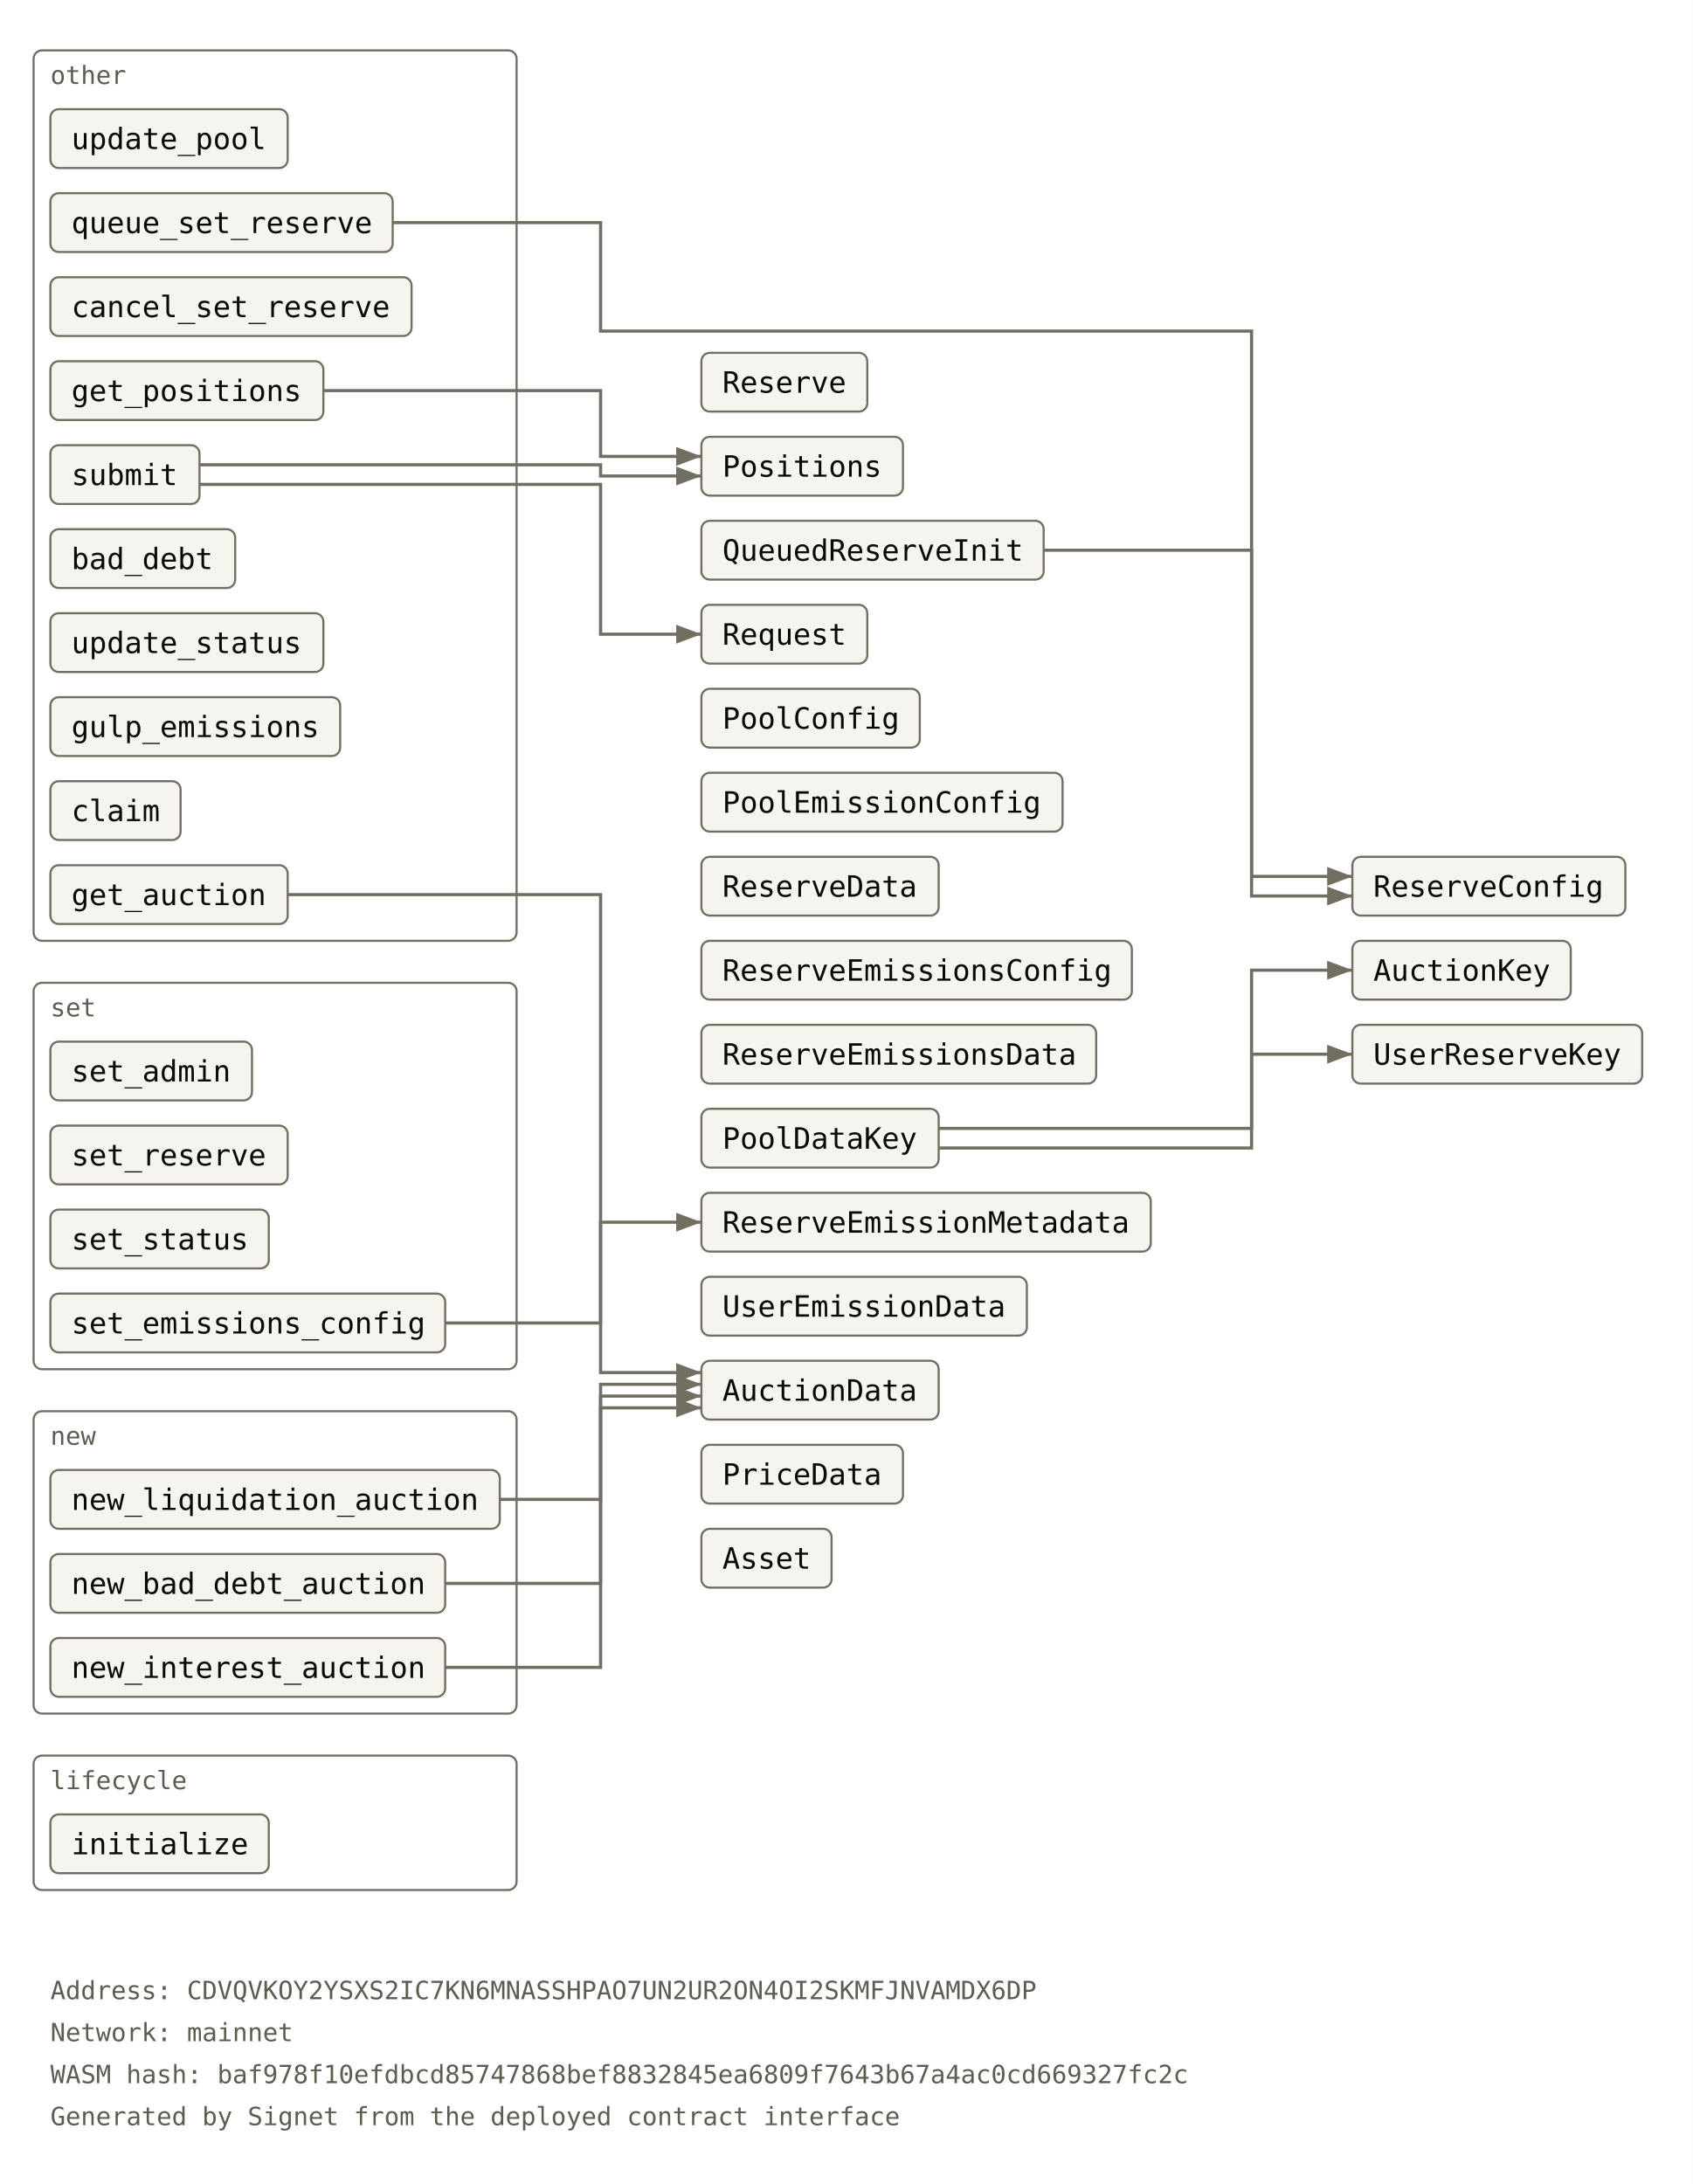
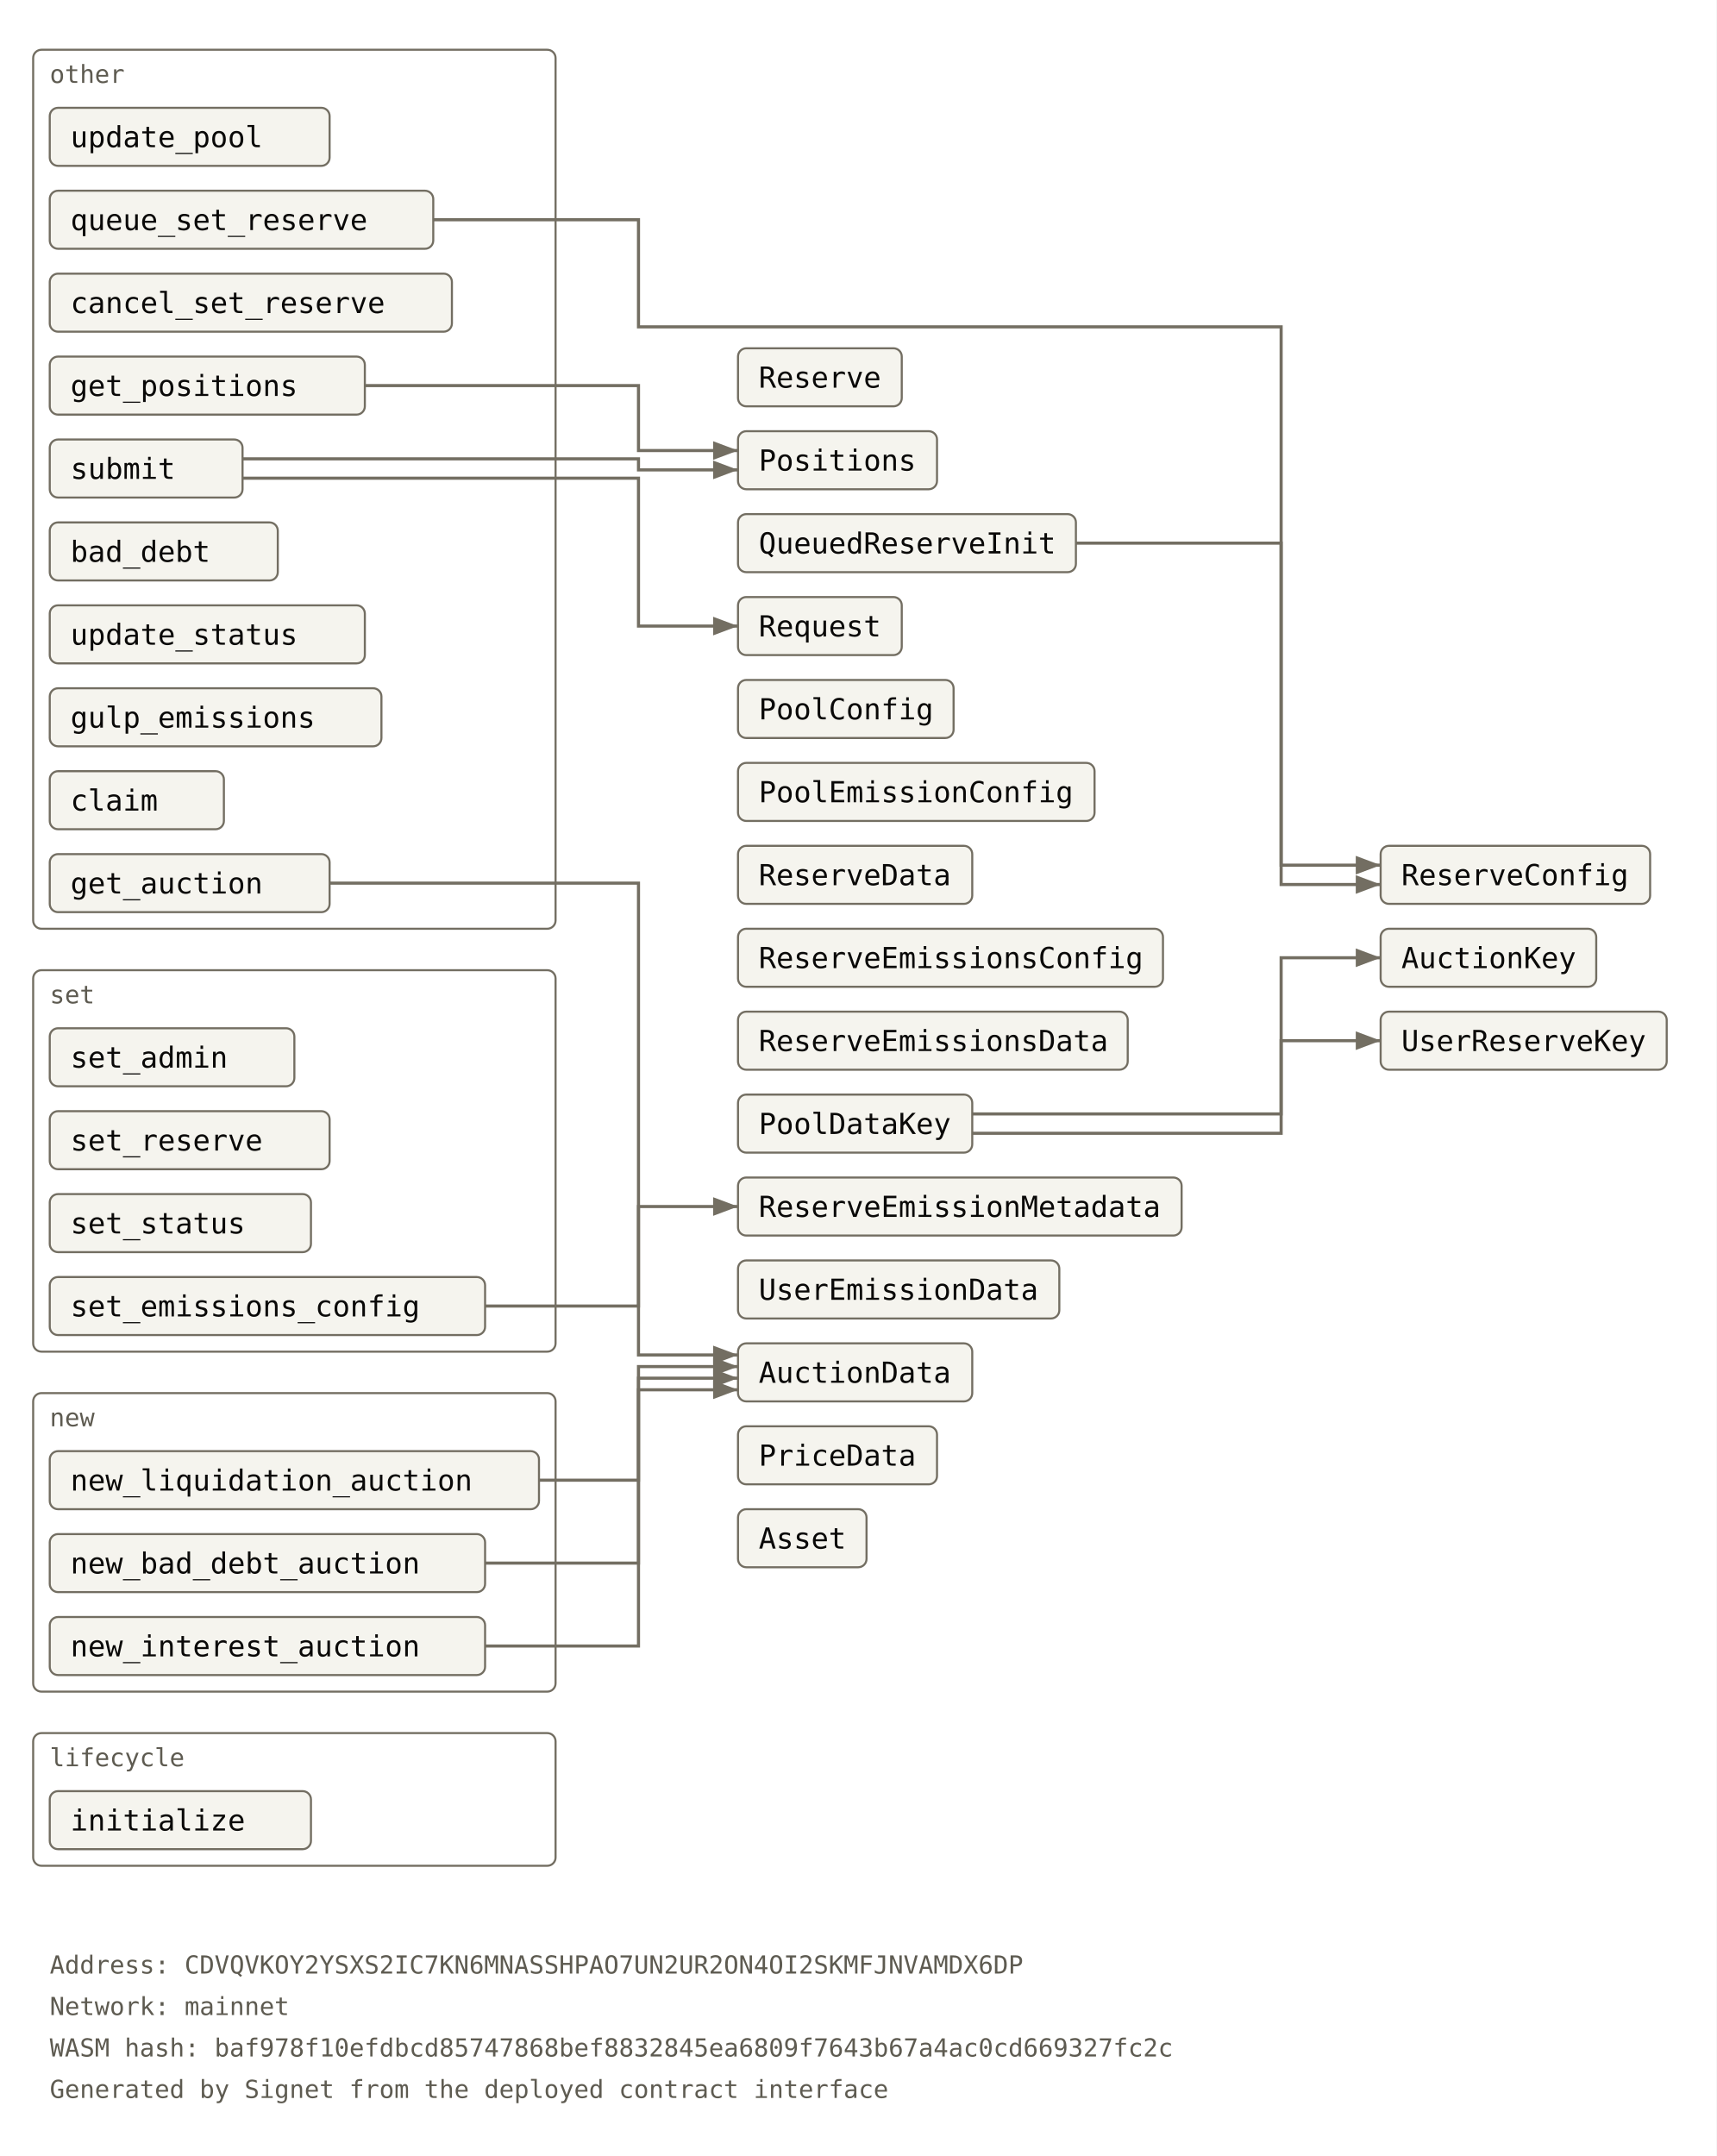
- <svg xmlns="http://www.w3.org/2000/svg" width="806" height="1040" viewBox="0 0 806 1040" role="img" aria-labelledby="export-title export-desc">
+ <svg xmlns="http://www.w3.org/2000/svg" width="828" height="1040" viewBox="0 0 828 1040" role="img" aria-labelledby="export-title export-desc">
  <style>text { font-family: monospace; font-size: 14px; }
.footer, .group-label { font-size: 12px; }
.canvas { fill: #ffffff; }
.node { fill: #f5f4ee; stroke: #736e62; }
.group { fill: none; stroke: #736e62; }
.label { fill: #0a0908; }
.footer, .group-label { fill: #5e5b51; }
.edge { fill: none; stroke: #736e62; stroke-width: 1.5; }
.arrow { fill: #736e62; }
@media (prefers-color-scheme: dark) { .canvas { fill: #0a0908; }
.node { fill: #181614; stroke: #736e62; }
.group { fill: none; stroke: #736e62; }
.label { fill: #f5f4ee; }
.footer, .group-label { fill: #9e9a8f; }
.edge { fill: none; stroke: #736e62; stroke-width: 1.5; }
.arrow { fill: #736e62; } }</style>
-   <rect class="canvas" width="806" height="1040" />
+   <rect class="canvas" width="828" height="1040" />
  <defs>
    <marker id="export-arrow" markerWidth="8" markerHeight="6" refX="8" refY="3" orient="auto">
      <path class="arrow" d="M0,0 L8,3 L0,6 Z" />
    </marker>
  </defs>
-   <rect class="group" x="16" y="24" width="230" height="424" rx="4" />
+   <rect class="group" x="16" y="24" width="252" height="424" rx="4" />
  <text class="group-label" x="24" y="40">other</text>
-   <rect class="group" x="16" y="468" width="230" height="184" rx="4" />
+   <rect class="group" x="16" y="468" width="252" height="184" rx="4" />
  <text class="group-label" x="24" y="484">set</text>
-   <rect class="group" x="16" y="672" width="230" height="144" rx="4" />
+   <rect class="group" x="16" y="672" width="252" height="144" rx="4" />
  <text class="group-label" x="24" y="688">new</text>
-   <rect class="group" x="16" y="836" width="230" height="64" rx="4" />
+   <rect class="group" x="16" y="836" width="252" height="64" rx="4" />
  <text class="group-label" x="24" y="852">lifecycle</text>
-   <polyline class="edge" points="187,106 286,106 286,157.667 596,157.667 596,417.333 644,417.333" marker-end="url(#export-arrow)" />
-   <polyline class="edge" points="154,186 286,186 286,217.333 334,217.333" marker-end="url(#export-arrow)" />
-   <polyline class="edge" points="95,230.667 286,230.667 286,302 334,302" marker-end="url(#export-arrow)" />
-   <polyline class="edge" points="95,221.333 286,221.333 286,226.667 334,226.667" marker-end="url(#export-arrow)" />
-   <polyline class="edge" points="212,630 286,630 286,582 334,582" marker-end="url(#export-arrow)" />
-   <polyline class="edge" points="238,714 286,714 286,659.2 334,659.2" marker-end="url(#export-arrow)" />
-   <polyline class="edge" points="137,426 286,426 286,653.6 334,653.6" marker-end="url(#export-arrow)" />
-   <polyline class="edge" points="212,754 286,754 286,664.8 334,664.8" marker-end="url(#export-arrow)" />
-   <polyline class="edge" points="212,794 286,794 286,670.4 334,670.4" marker-end="url(#export-arrow)" />
-   <polyline class="edge" points="497,262 596,262 596,426.667 644,426.667" marker-end="url(#export-arrow)" />
-   <polyline class="edge" points="447,546.667 596,546.667 596,502 644,502" marker-end="url(#export-arrow)" />
-   <polyline class="edge" points="447,537.333 596,537.333 596,462 644,462" marker-end="url(#export-arrow)" />
+   <polyline class="edge" points="209,106 308,106 308,157.667 618,157.667 618,417.333 666,417.333" marker-end="url(#export-arrow)" />
+   <polyline class="edge" points="176,186 308,186 308,217.333 356,217.333" marker-end="url(#export-arrow)" />
+   <polyline class="edge" points="117,230.667 308,230.667 308,302 356,302" marker-end="url(#export-arrow)" />
+   <polyline class="edge" points="117,221.333 308,221.333 308,226.667 356,226.667" marker-end="url(#export-arrow)" />
+   <polyline class="edge" points="234,630 308,630 308,582 356,582" marker-end="url(#export-arrow)" />
+   <polyline class="edge" points="260,714 308,714 308,659.2 356,659.2" marker-end="url(#export-arrow)" />
+   <polyline class="edge" points="159,426 308,426 308,653.6 356,653.6" marker-end="url(#export-arrow)" />
+   <polyline class="edge" points="234,754 308,754 308,664.8 356,664.8" marker-end="url(#export-arrow)" />
+   <polyline class="edge" points="234,794 308,794 308,670.4 356,670.4" marker-end="url(#export-arrow)" />
+   <polyline class="edge" points="519,262 618,262 618,426.667 666,426.667" marker-end="url(#export-arrow)" />
+   <polyline class="edge" points="469,546.667 618,546.667 618,502 666,502" marker-end="url(#export-arrow)" />
+   <polyline class="edge" points="469,537.333 618,537.333 618,462 666,462" marker-end="url(#export-arrow)" />
  <g>
-     <rect class="node" x="24" y="864" width="104" height="28" rx="4" />
+     <rect class="node" x="24" y="864" width="126" height="28" rx="4" />
    <text class="label" x="34" y="883">initialize</text>
  </g>
  <g>
-     <rect class="node" x="24" y="496" width="96" height="28" rx="4" />
+     <rect class="node" x="24" y="496" width="118" height="28" rx="4" />
    <text class="label" x="34" y="515">set_admin</text>
  </g>
  <g>
-     <rect class="node" x="24" y="52" width="113" height="28" rx="4" />
+     <rect class="node" x="24" y="52" width="135" height="28" rx="4" />
    <text class="label" x="34" y="71">update_pool</text>
  </g>
  <g>
-     <rect class="node" x="24" y="92" width="163" height="28" rx="4" />
+     <rect class="node" x="24" y="92" width="185" height="28" rx="4" />
    <text class="label" x="34" y="111">queue_set_reserve</text>
  </g>
  <g>
-     <rect class="node" x="24" y="132" width="172" height="28" rx="4" />
+     <rect class="node" x="24" y="132" width="194" height="28" rx="4" />
    <text class="label" x="34" y="151">cancel_set_reserve</text>
  </g>
  <g>
-     <rect class="node" x="24" y="536" width="113" height="28" rx="4" />
+     <rect class="node" x="24" y="536" width="135" height="28" rx="4" />
    <text class="label" x="34" y="555">set_reserve</text>
  </g>
  <g>
-     <rect class="node" x="24" y="172" width="130" height="28" rx="4" />
+     <rect class="node" x="24" y="172" width="152" height="28" rx="4" />
    <text class="label" x="34" y="191">get_positions</text>
  </g>
  <g>
-     <rect class="node" x="24" y="212" width="71" height="28" rx="4" />
+     <rect class="node" x="24" y="212" width="93" height="28" rx="4" />
    <text class="label" x="34" y="231">submit</text>
  </g>
  <g>
-     <rect class="node" x="24" y="252" width="88" height="28" rx="4" />
+     <rect class="node" x="24" y="252" width="110" height="28" rx="4" />
    <text class="label" x="34" y="271">bad_debt</text>
  </g>
  <g>
-     <rect class="node" x="24" y="292" width="130" height="28" rx="4" />
+     <rect class="node" x="24" y="292" width="152" height="28" rx="4" />
    <text class="label" x="34" y="311">update_status</text>
  </g>
  <g>
-     <rect class="node" x="24" y="576" width="104" height="28" rx="4" />
+     <rect class="node" x="24" y="576" width="126" height="28" rx="4" />
    <text class="label" x="34" y="595">set_status</text>
  </g>
  <g>
-     <rect class="node" x="24" y="332" width="138" height="28" rx="4" />
+     <rect class="node" x="24" y="332" width="160" height="28" rx="4" />
    <text class="label" x="34" y="351">gulp_emissions</text>
  </g>
  <g>
-     <rect class="node" x="24" y="616" width="188" height="28" rx="4" />
+     <rect class="node" x="24" y="616" width="210" height="28" rx="4" />
    <text class="label" x="34" y="635">set_emissions_config</text>
  </g>
  <g>
-     <rect class="node" x="24" y="372" width="62" height="28" rx="4" />
+     <rect class="node" x="24" y="372" width="84" height="28" rx="4" />
    <text class="label" x="34" y="391">claim</text>
  </g>
  <g>
-     <rect class="node" x="24" y="700" width="214" height="28" rx="4" />
+     <rect class="node" x="24" y="700" width="236" height="28" rx="4" />
    <text class="label" x="34" y="719">new_liquidation_auction</text>
  </g>
  <g>
-     <rect class="node" x="24" y="412" width="113" height="28" rx="4" />
+     <rect class="node" x="24" y="412" width="135" height="28" rx="4" />
    <text class="label" x="34" y="431">get_auction</text>
  </g>
  <g>
-     <rect class="node" x="24" y="740" width="188" height="28" rx="4" />
+     <rect class="node" x="24" y="740" width="210" height="28" rx="4" />
    <text class="label" x="34" y="759">new_bad_debt_auction</text>
  </g>
  <g>
-     <rect class="node" x="24" y="780" width="188" height="28" rx="4" />
+     <rect class="node" x="24" y="780" width="210" height="28" rx="4" />
    <text class="label" x="34" y="799">new_interest_auction</text>
  </g>
  <g>
-     <rect class="node" x="334" y="648" width="113" height="28" rx="4" />
-     <text class="label" x="344" y="667">AuctionData</text>
+     <rect class="node" x="356" y="648" width="113" height="28" rx="4" />
+     <text class="label" x="366" y="667">AuctionData</text>
  </g>
  <g>
-     <rect class="node" x="334" y="568" width="214" height="28" rx="4" />
-     <text class="label" x="344" y="587">ReserveEmissionMetadata</text>
+     <rect class="node" x="356" y="568" width="214" height="28" rx="4" />
+     <text class="label" x="366" y="587">ReserveEmissionMetadata</text>
  </g>
  <g>
-     <rect class="node" x="334" y="288" width="79" height="28" rx="4" />
-     <text class="label" x="344" y="307">Request</text>
+     <rect class="node" x="356" y="288" width="79" height="28" rx="4" />
+     <text class="label" x="366" y="307">Request</text>
  </g>
  <g>
-     <rect class="node" x="334" y="168" width="79" height="28" rx="4" />
-     <text class="label" x="344" y="187">Reserve</text>
+     <rect class="node" x="356" y="168" width="79" height="28" rx="4" />
+     <text class="label" x="366" y="187">Reserve</text>
  </g>
  <g>
-     <rect class="node" x="334" y="208" width="96" height="28" rx="4" />
-     <text class="label" x="344" y="227">Positions</text>
+     <rect class="node" x="356" y="208" width="96" height="28" rx="4" />
+     <text class="label" x="366" y="227">Positions</text>
  </g>
  <g>
-     <rect class="node" x="334" y="328" width="104" height="28" rx="4" />
-     <text class="label" x="344" y="347">PoolConfig</text>
+     <rect class="node" x="356" y="328" width="104" height="28" rx="4" />
+     <text class="label" x="366" y="347">PoolConfig</text>
  </g>
  <g>
-     <rect class="node" x="334" y="368" width="172" height="28" rx="4" />
-     <text class="label" x="344" y="387">PoolEmissionConfig</text>
+     <rect class="node" x="356" y="368" width="172" height="28" rx="4" />
+     <text class="label" x="366" y="387">PoolEmissionConfig</text>
  </g>
  <g>
-     <rect class="node" x="644" y="408" width="130" height="28" rx="4" />
-     <text class="label" x="654" y="427">ReserveConfig</text>
+     <rect class="node" x="666" y="408" width="130" height="28" rx="4" />
+     <text class="label" x="676" y="427">ReserveConfig</text>
  </g>
  <g>
-     <rect class="node" x="334" y="248" width="163" height="28" rx="4" />
-     <text class="label" x="344" y="267">QueuedReserveInit</text>
+     <rect class="node" x="356" y="248" width="163" height="28" rx="4" />
+     <text class="label" x="366" y="267">QueuedReserveInit</text>
  </g>
  <g>
-     <rect class="node" x="334" y="408" width="113" height="28" rx="4" />
-     <text class="label" x="344" y="427">ReserveData</text>
+     <rect class="node" x="356" y="408" width="113" height="28" rx="4" />
+     <text class="label" x="366" y="427">ReserveData</text>
  </g>
  <g>
-     <rect class="node" x="334" y="448" width="205" height="28" rx="4" />
-     <text class="label" x="344" y="467">ReserveEmissionsConfig</text>
+     <rect class="node" x="356" y="448" width="205" height="28" rx="4" />
+     <text class="label" x="366" y="467">ReserveEmissionsConfig</text>
  </g>
  <g>
-     <rect class="node" x="334" y="488" width="188" height="28" rx="4" />
-     <text class="label" x="344" y="507">ReserveEmissionsData</text>
+     <rect class="node" x="356" y="488" width="188" height="28" rx="4" />
+     <text class="label" x="366" y="507">ReserveEmissionsData</text>
  </g>
  <g>
-     <rect class="node" x="334" y="608" width="155" height="28" rx="4" />
-     <text class="label" x="344" y="627">UserEmissionData</text>
+     <rect class="node" x="356" y="608" width="155" height="28" rx="4" />
+     <text class="label" x="366" y="627">UserEmissionData</text>
  </g>
  <g>
-     <rect class="node" x="644" y="488" width="138" height="28" rx="4" />
-     <text class="label" x="654" y="507">UserReserveKey</text>
+     <rect class="node" x="666" y="488" width="138" height="28" rx="4" />
+     <text class="label" x="676" y="507">UserReserveKey</text>
  </g>
  <g>
-     <rect class="node" x="644" y="448" width="104" height="28" rx="4" />
-     <text class="label" x="654" y="467">AuctionKey</text>
+     <rect class="node" x="666" y="448" width="104" height="28" rx="4" />
+     <text class="label" x="676" y="467">AuctionKey</text>
  </g>
  <g>
-     <rect class="node" x="334" y="528" width="113" height="28" rx="4" />
-     <text class="label" x="344" y="547">PoolDataKey</text>
+     <rect class="node" x="356" y="528" width="113" height="28" rx="4" />
+     <text class="label" x="366" y="547">PoolDataKey</text>
  </g>
  <g>
-     <rect class="node" x="334" y="688" width="96" height="28" rx="4" />
-     <text class="label" x="344" y="707">PriceData</text>
+     <rect class="node" x="356" y="688" width="96" height="28" rx="4" />
+     <text class="label" x="366" y="707">PriceData</text>
  </g>
  <g>
-     <rect class="node" x="334" y="728" width="62" height="28" rx="4" />
-     <text class="label" x="344" y="747">Asset</text>
+     <rect class="node" x="356" y="728" width="62" height="28" rx="4" />
+     <text class="label" x="366" y="747">Asset</text>
  </g>
  <text class="footer" x="24" y="952">Address: CDVQVKOY2YSXS2IC7KN6MNASSHPAO7UN2UR2ON4OI2SKMFJNVAMDX6DP</text>
  <text class="footer" x="24" y="972">Network: mainnet</text>
  <text class="footer" x="24" y="992">WASM hash: baf978f10efdbcd85747868bef8832845ea6809f7643b67a4ac0cd669327fc2c</text>
  <text class="footer" x="24" y="1012">Generated by Signet from the deployed contract interface</text>
</svg>
